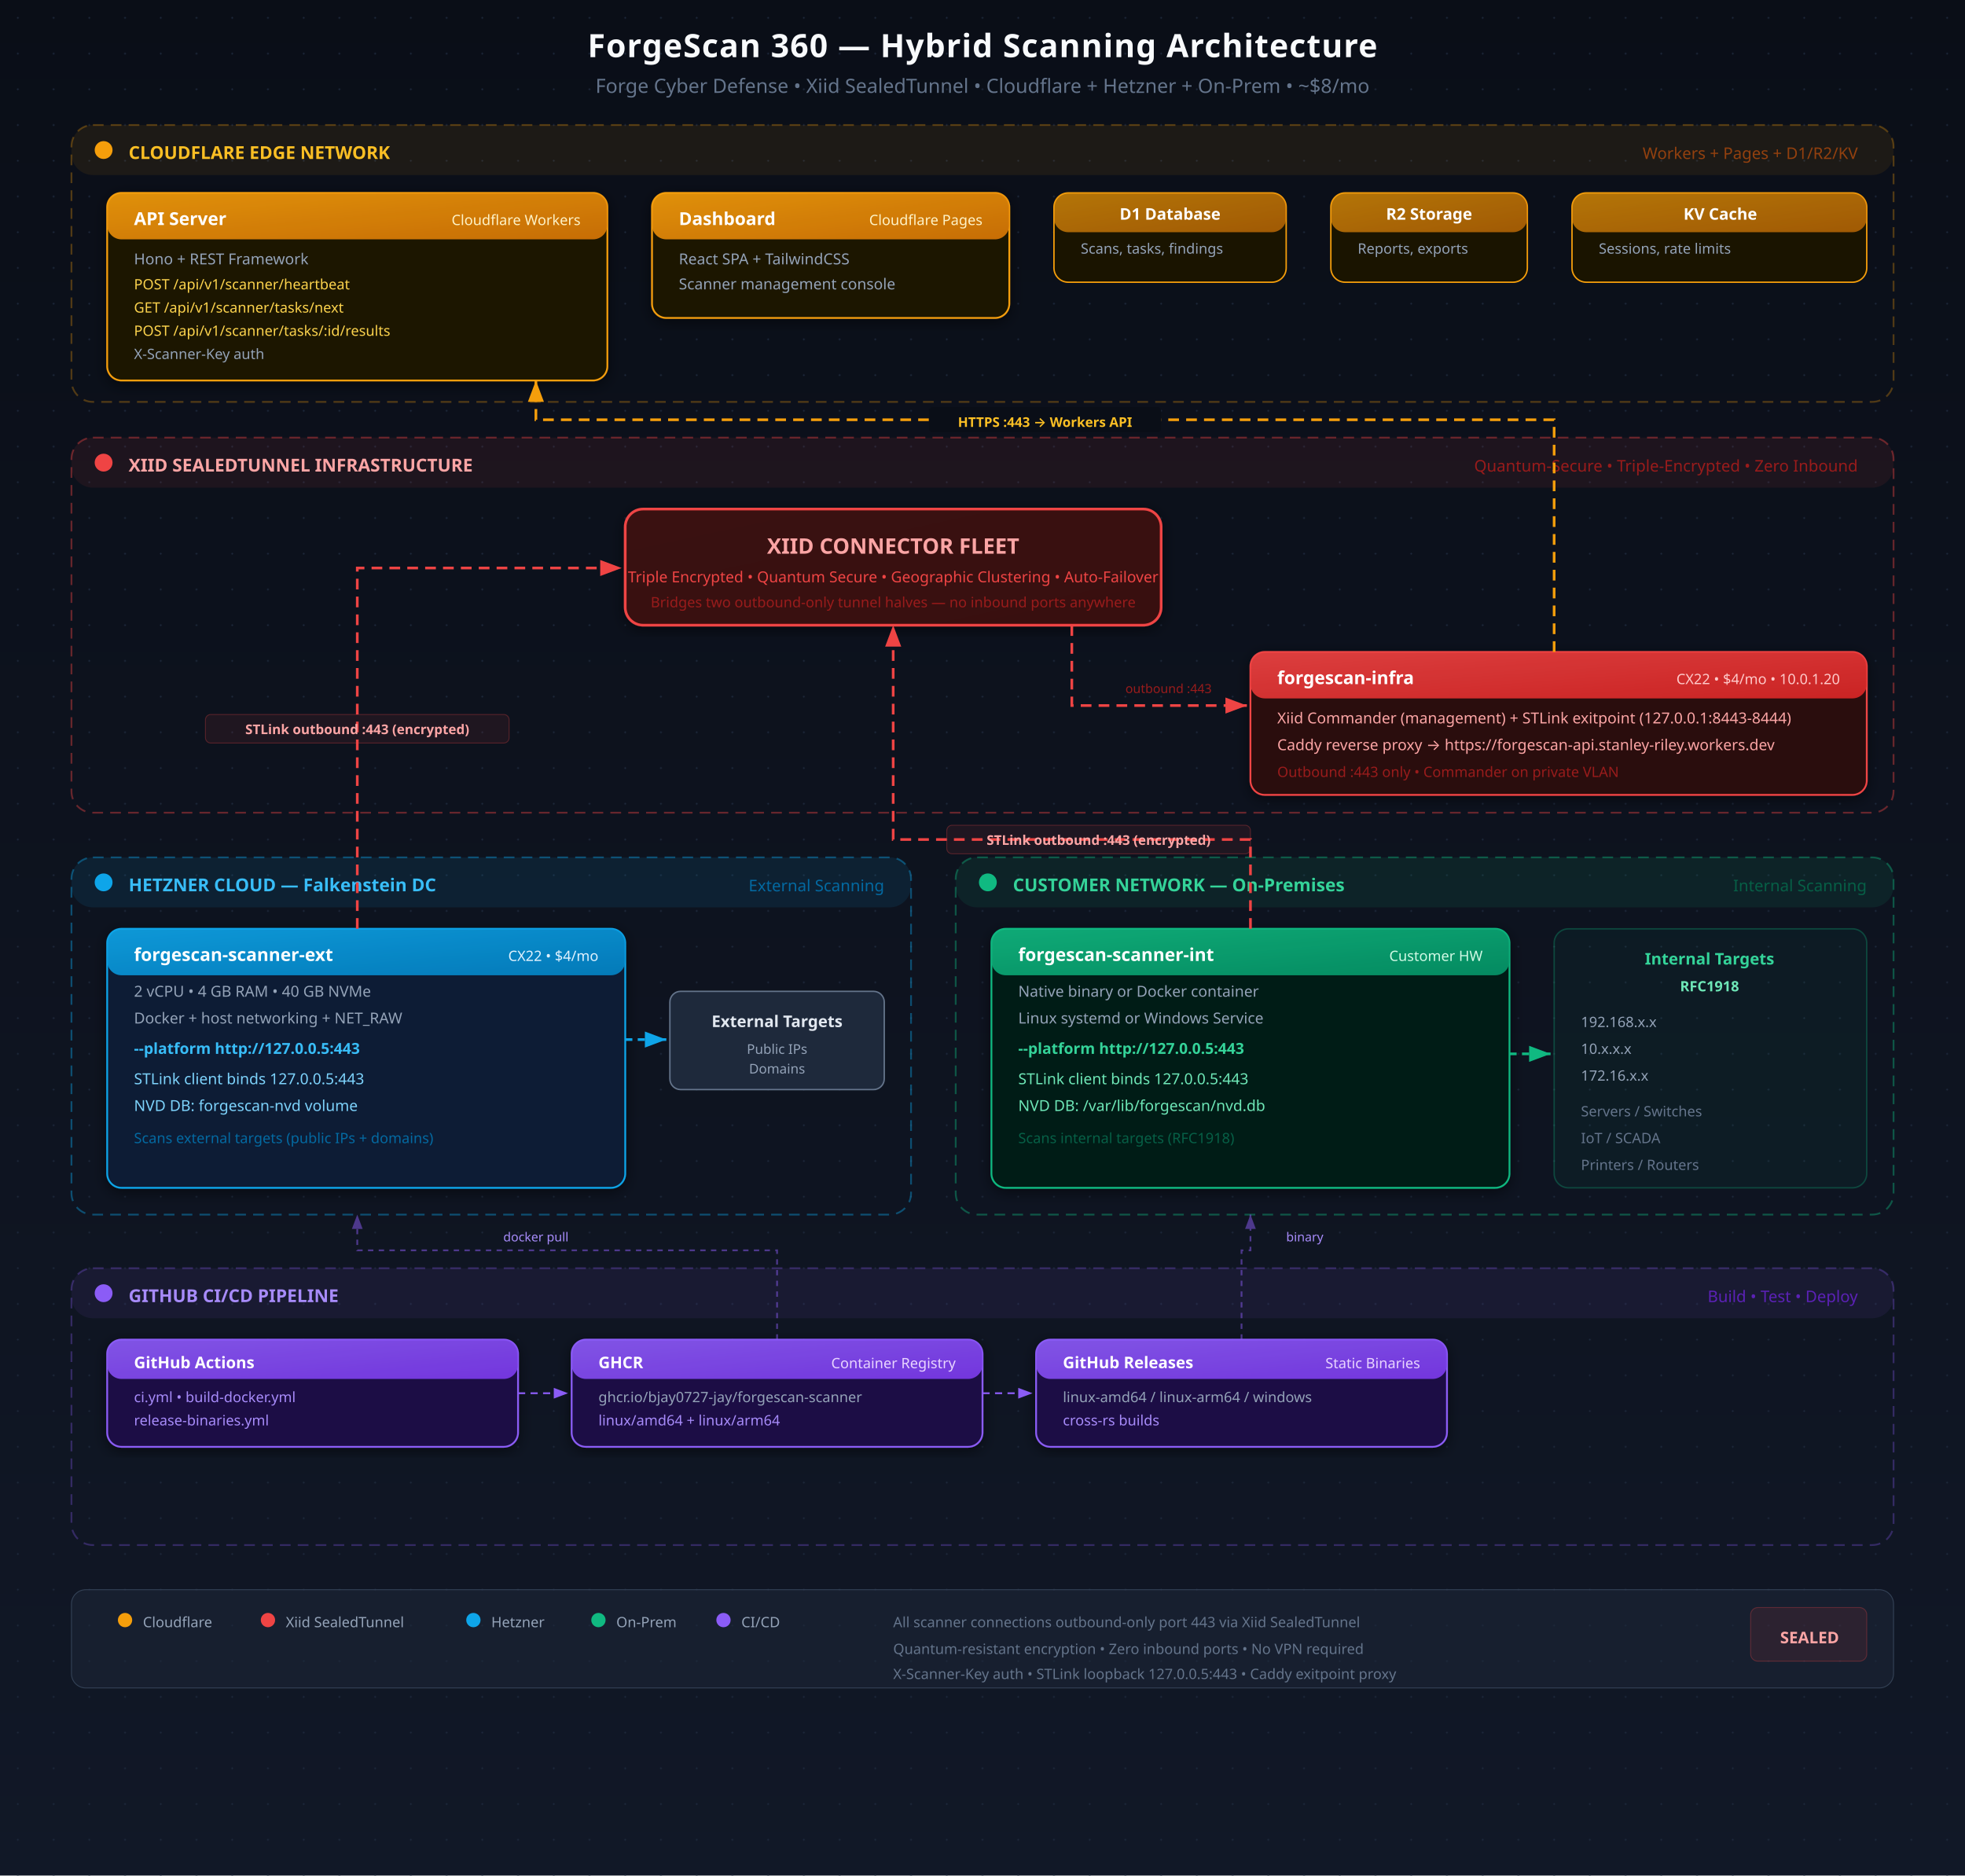
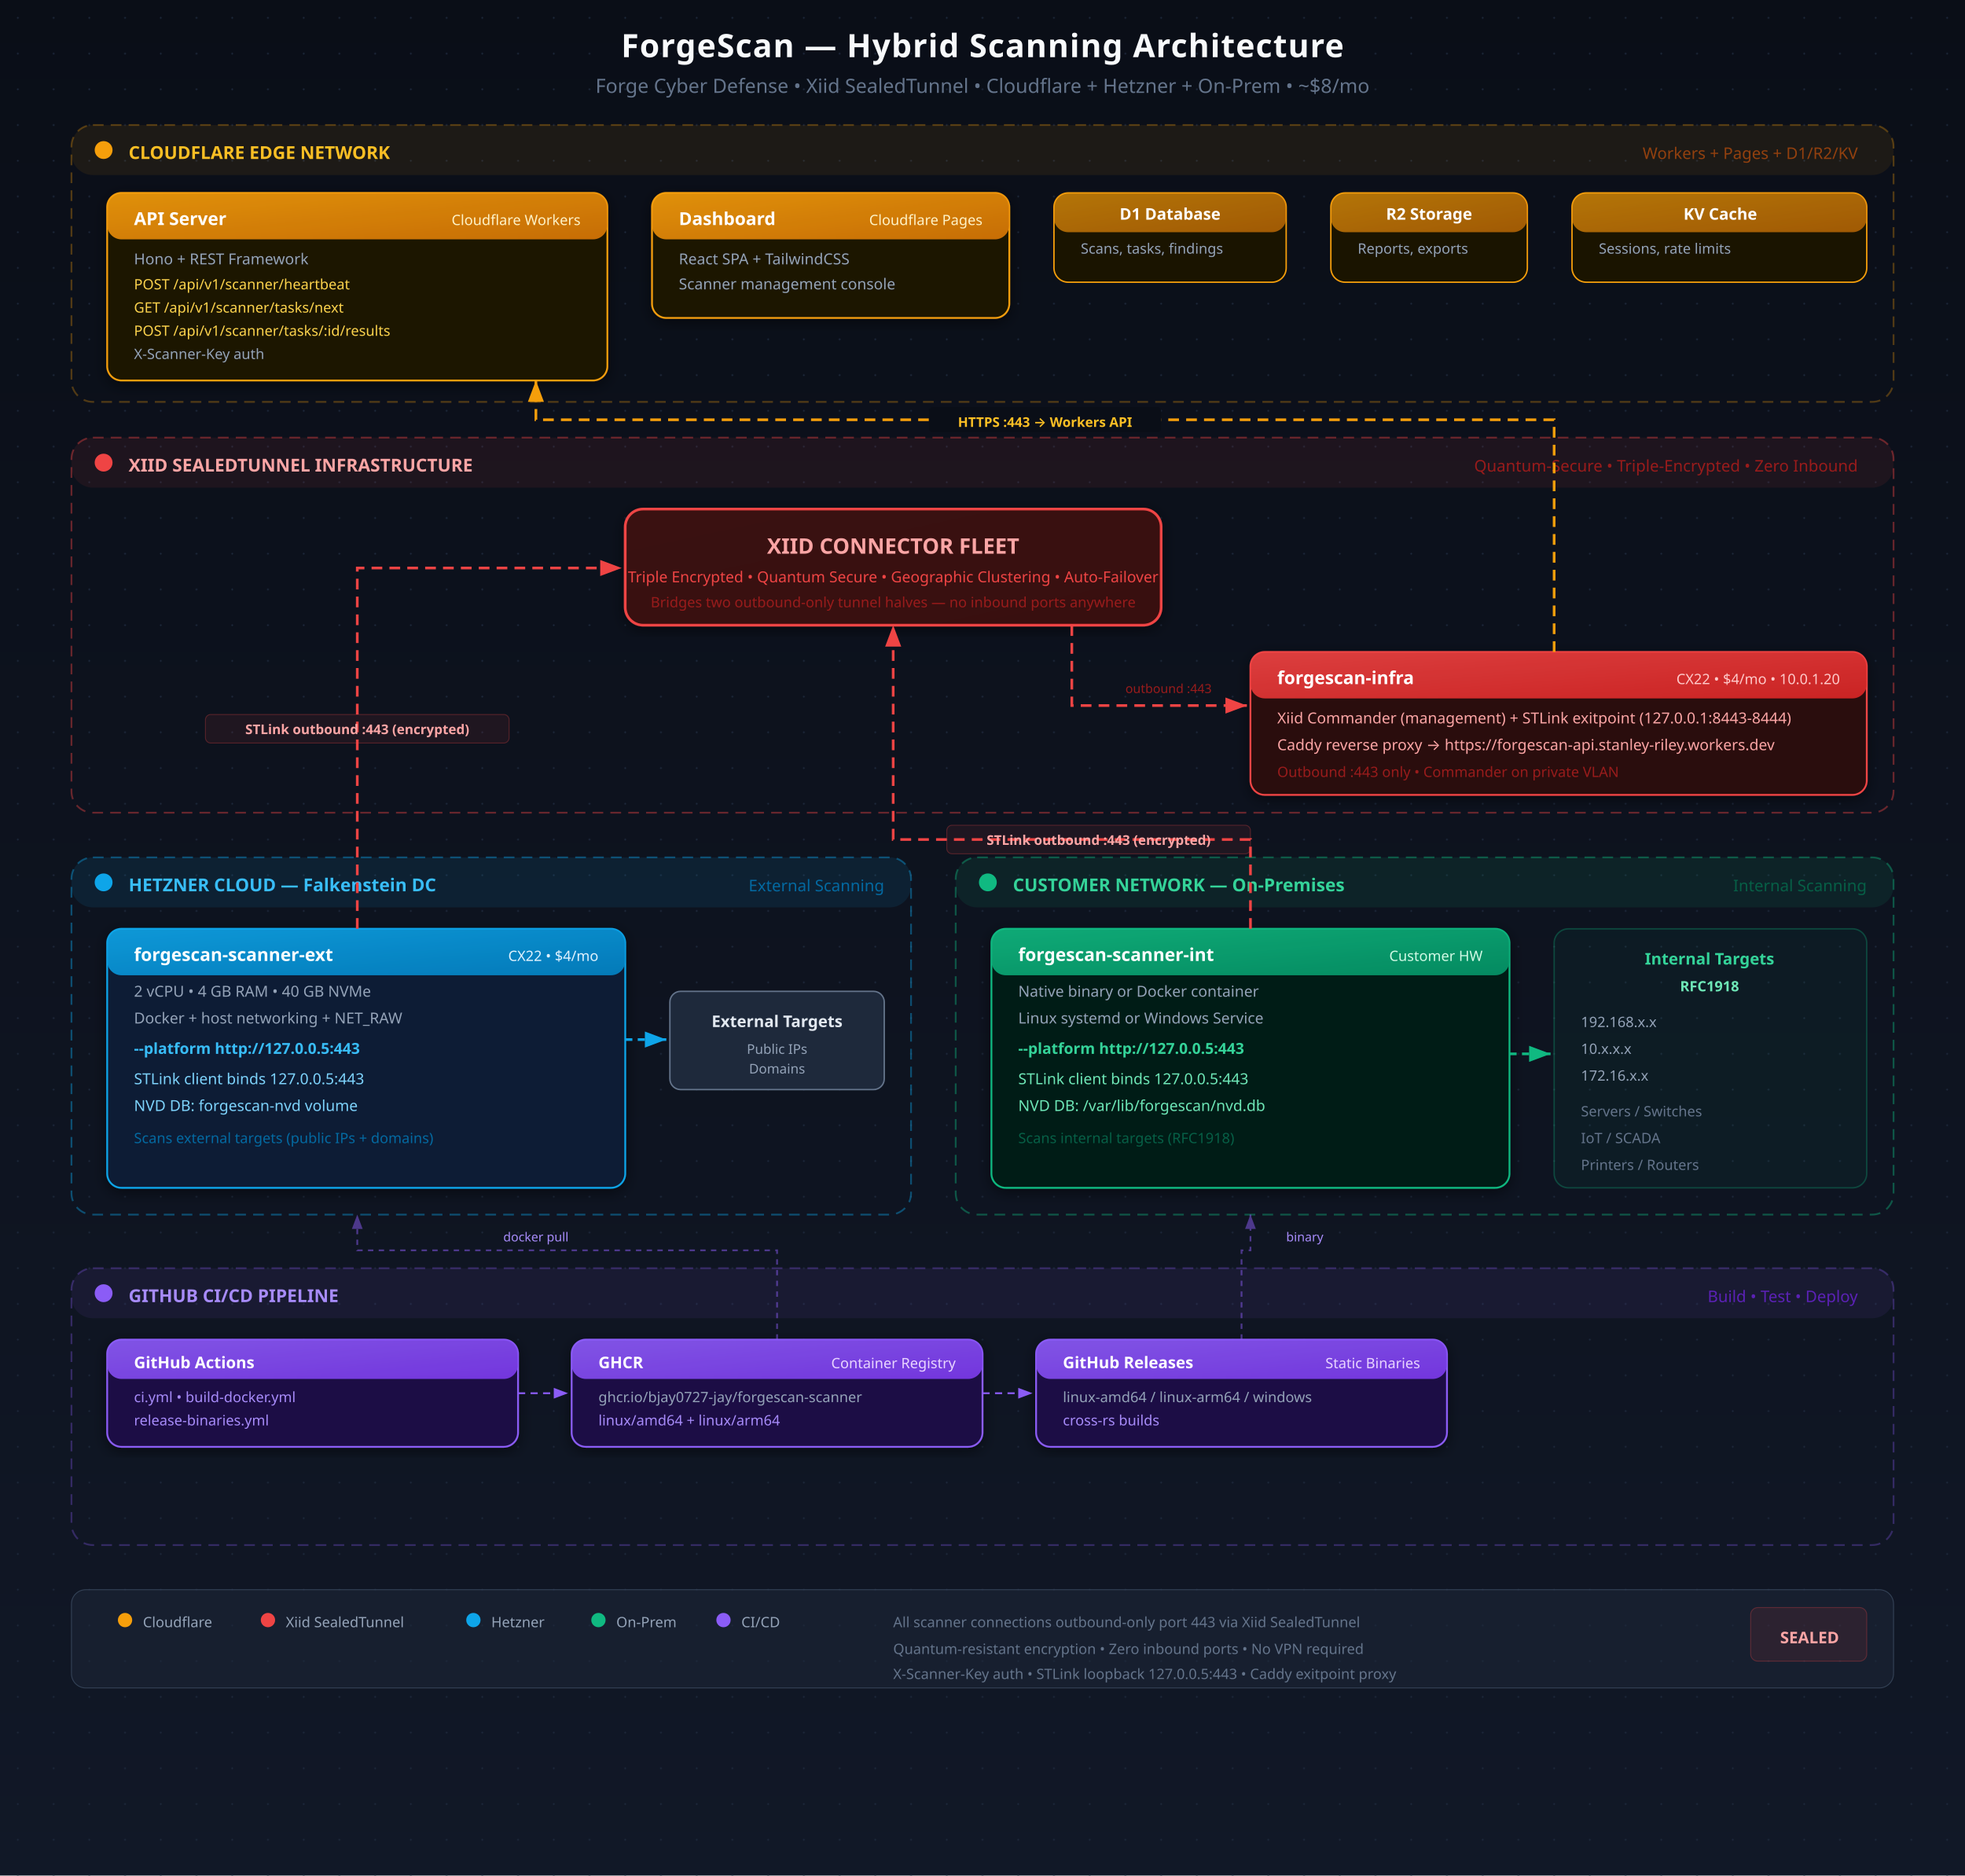
<svg xmlns="http://www.w3.org/2000/svg" viewBox="0 0 1100 1050" font-family="'Segoe UI', system-ui, -apple-system, sans-serif">
  <defs>
    <linearGradient id="bgGrad" x1="0" y1="0" x2="0" y2="1">
      <stop offset="0%" stop-color="#0a0e17" />
      <stop offset="100%" stop-color="#111827" />
    </linearGradient>
    <linearGradient id="amberGrad" x1="0" y1="0" x2="1" y2="1">
      <stop offset="0%" stop-color="#f59e0b" />
      <stop offset="100%" stop-color="#d97706" />
    </linearGradient>
    <linearGradient id="skyGrad" x1="0" y1="0" x2="1" y2="1">
      <stop offset="0%" stop-color="#0ea5e9" />
      <stop offset="100%" stop-color="#0284c7" />
    </linearGradient>
    <linearGradient id="emeraldGrad" x1="0" y1="0" x2="1" y2="1">
      <stop offset="0%" stop-color="#10b981" />
      <stop offset="100%" stop-color="#059669" />
    </linearGradient>
    <linearGradient id="purpleGrad" x1="0" y1="0" x2="1" y2="1">
      <stop offset="0%" stop-color="#8b5cf6" />
      <stop offset="100%" stop-color="#7c3aed" />
    </linearGradient>
    <linearGradient id="redGrad" x1="0" y1="0" x2="1" y2="1">
      <stop offset="0%" stop-color="#ef4444" />
      <stop offset="100%" stop-color="#dc2626" />
    </linearGradient>
    <filter id="glow">
      <feGaussianBlur stdDeviation="3" result="blur" />
      <feMerge>
        <feMergeNode in="blur" />
        <feMergeNode in="SourceGraphic" />
      </feMerge>
    </filter>
    <filter id="shadow">
      <feDropShadow dx="0" dy="2" stdDeviation="4" flood-color="#000" flood-opacity="0.5" />
    </filter>
    <marker id="arrowAmber" markerWidth="8" markerHeight="6" refX="8" refY="3" orient="auto">
      <path d="M0,0 L8,3 L0,6 Z" fill="#f59e0b" />
    </marker>
    <marker id="arrowSky" markerWidth="8" markerHeight="6" refX="8" refY="3" orient="auto">
      <path d="M0,0 L8,3 L0,6 Z" fill="#0ea5e9" />
    </marker>
    <marker id="arrowEmerald" markerWidth="8" markerHeight="6" refX="8" refY="3" orient="auto">
      <path d="M0,0 L8,3 L0,6 Z" fill="#10b981" />
    </marker>
    <marker id="arrowRed" markerWidth="8" markerHeight="6" refX="8" refY="3" orient="auto">
      <path d="M0,0 L8,3 L0,6 Z" fill="#ef4444" />
    </marker>
    <marker id="arrowPurple" markerWidth="8" markerHeight="6" refX="8" refY="3" orient="auto">
      <path d="M0,0 L8,3 L0,6 Z" fill="#8b5cf6" />
    </marker>
    <pattern id="dots" width="20" height="20" patternUnits="userSpaceOnUse">
      <circle cx="10" cy="10" r="0.5" fill="#1e293b" />
    </pattern>
  </defs>
  <rect width="1100" height="1050" fill="url(#bgGrad)" />
  <rect width="1100" height="1050" fill="url(#dots)" />
-   <text x="550" y="32" text-anchor="middle" fill="#f8fafc" font-size="18" font-weight="700" letter-spacing="0.5">ForgeScan 360 — Hybrid Scanning Architecture</text>
+   <text x="550" y="32" text-anchor="middle" fill="#f8fafc" font-size="18" font-weight="700" letter-spacing="0.5">ForgeScan — Hybrid Scanning Architecture</text>
  <text x="550" y="52" text-anchor="middle" fill="#64748b" font-size="11">Forge Cyber Defense • Xiid SealedTunnel • Cloudflare + Hetzner + On-Prem • ~$8/mo</text>
  <rect x="40" y="70" width="1020" height="155" rx="12" fill="none" stroke="#f59e0b" stroke-width="1" stroke-opacity="0.3" stroke-dasharray="6,4" />
  <rect x="40" y="70" width="1020" height="28" rx="12" fill="#f59e0b" fill-opacity="0.08" />
  <circle cx="58" cy="84" r="5" fill="#f59e0b" />
  <text x="72" y="89" fill="#fbbf24" font-size="10" font-weight="700">CLOUDFLARE EDGE NETWORK</text>
  <text x="1040" y="89" text-anchor="end" fill="#92400e" font-size="9">Workers + Pages + D1/R2/KV</text>
  <rect x="60" y="108" width="280" height="105" rx="8" fill="#1a1400" stroke="#f59e0b" stroke-width="1" filter="url(#shadow)" />
  <rect x="60" y="108" width="280" height="26" rx="8" fill="url(#amberGrad)" opacity="0.9" />
  <text x="75" y="126" fill="#fff" font-size="10" font-weight="700">API Server</text>
  <text x="325" y="126" text-anchor="end" fill="#fef3c7" font-size="8">Cloudflare Workers</text>
  <text x="75" y="148" fill="#94a3b8" font-size="8.5">Hono + REST Framework</text>
  <text x="75" y="162" fill="#fcd34d" font-size="8">POST /api/v1/scanner/heartbeat</text>
  <text x="75" y="175" fill="#fcd34d" font-size="8">GET  /api/v1/scanner/tasks/next</text>
  <text x="75" y="188" fill="#fcd34d" font-size="8">POST /api/v1/scanner/tasks/:id/results</text>
  <text x="75" y="201" fill="#94a3b8" font-size="8">X-Scanner-Key auth</text>
  <rect x="365" y="108" width="200" height="70" rx="8" fill="#1a1400" stroke="#f59e0b" stroke-width="1" filter="url(#shadow)" />
  <rect x="365" y="108" width="200" height="26" rx="8" fill="url(#amberGrad)" opacity="0.9" />
  <text x="380" y="126" fill="#fff" font-size="10" font-weight="700">Dashboard</text>
  <text x="550" y="126" text-anchor="end" fill="#fef3c7" font-size="8">Cloudflare Pages</text>
  <text x="380" y="148" fill="#94a3b8" font-size="8.5">React SPA + TailwindCSS</text>
  <text x="380" y="162" fill="#94a3b8" font-size="8.5">Scanner management console</text>
  <rect x="590" y="108" width="130" height="50" rx="8" fill="#1a1400" stroke="#f59e0b" stroke-width="0.8" />
  <rect x="590" y="108" width="130" height="22" rx="8" fill="url(#amberGrad)" opacity="0.7" />
  <text x="655" y="123" text-anchor="middle" fill="#fff" font-size="9" font-weight="700">D1 Database</text>
  <text x="605" y="142" fill="#94a3b8" font-size="8">Scans, tasks, findings</text>
  <rect x="745" y="108" width="110" height="50" rx="8" fill="#1a1400" stroke="#f59e0b" stroke-width="0.8" />
  <rect x="745" y="108" width="110" height="22" rx="8" fill="url(#amberGrad)" opacity="0.7" />
  <text x="800" y="123" text-anchor="middle" fill="#fff" font-size="9" font-weight="700">R2 Storage</text>
  <text x="760" y="142" fill="#94a3b8" font-size="8">Reports, exports</text>
  <rect x="880" y="108" width="165" height="50" rx="8" fill="#1a1400" stroke="#f59e0b" stroke-width="0.8" />
  <rect x="880" y="108" width="165" height="22" rx="8" fill="url(#amberGrad)" opacity="0.7" />
  <text x="963" y="123" text-anchor="middle" fill="#fff" font-size="9" font-weight="700">KV Cache</text>
  <text x="895" y="142" fill="#94a3b8" font-size="8">Sessions, rate limits</text>
  <rect x="40" y="245" width="1020" height="210" rx="12" fill="none" stroke="#ef4444" stroke-width="1" stroke-opacity="0.4" stroke-dasharray="6,4" />
  <rect x="40" y="245" width="1020" height="28" rx="12" fill="#ef4444" fill-opacity="0.08" />
  <circle cx="58" cy="259" r="5" fill="#ef4444" />
  <text x="72" y="264" fill="#fca5a5" font-size="10" font-weight="700">XIID SEALEDTUNNEL INFRASTRUCTURE</text>
  <text x="1040" y="264" text-anchor="end" fill="#991b1b" font-size="9">Quantum-Secure • Triple-Encrypted • Zero Inbound</text>
  <rect x="350" y="285" width="300" height="65" rx="10" fill="#2a0a0a" stroke="#ef4444" stroke-width="1.5" filter="url(#shadow)" />
  <rect x="350" y="285" width="300" height="65" rx="10" fill="url(#redGrad)" opacity="0.08" />
  <text x="500" y="310" text-anchor="middle" fill="#fca5a5" font-size="12" font-weight="700">XIID CONNECTOR FLEET</text>
  <text x="500" y="326" text-anchor="middle" fill="#ef4444" font-size="8.5">Triple Encrypted • Quantum Secure • Geographic Clustering • Auto-Failover</text>
  <text x="500" y="340" text-anchor="middle" fill="#991b1b" font-size="8">Bridges two outbound-only tunnel halves — no inbound ports anywhere</text>
  <rect x="700" y="365" width="345" height="80" rx="8" fill="#2a0a0a" stroke="#ef4444" stroke-width="1" filter="url(#shadow)" />
  <rect x="700" y="365" width="345" height="26" rx="8" fill="url(#redGrad)" opacity="0.9" />
  <text x="715" y="383" fill="#fff" font-size="10" font-weight="700">forgescan-infra</text>
  <text x="1030" y="383" text-anchor="end" fill="#fecaca" font-size="8">CX22 • $4/mo • 10.0.1.20</text>
  <text x="715" y="405" fill="#fca5a5" font-size="8.5">Xiid Commander (management) + STLink exitpoint (127.0.0.1:8443-8444)</text>
  <text x="715" y="420" fill="#fca5a5" font-size="8.5">Caddy reverse proxy → https://forgescan-api.stanley-riley.workers.dev</text>
  <text x="715" y="435" fill="#991b1b" font-size="8">Outbound :443 only • Commander on private VLAN</text>
  <path d="M 600 350 L 600 395 L 698 395" stroke="#ef4444" stroke-width="1.5" stroke-dasharray="6,4" fill="none" marker-end="url(#arrowRed)" />
  <text x="630" y="388" fill="#991b1b" font-size="7">outbound :443</text>
  <path d="M 870 365 L 870 235 L 300 235 L 300 213" stroke="#f59e0b" stroke-width="1.5" stroke-dasharray="6,4" fill="none" marker-end="url(#arrowAmber)" />
  <rect x="520" y="228" width="130" height="14" rx="2" fill="#0a0e17" />
  <text x="585" y="239" text-anchor="middle" fill="#fbbf24" font-size="7.5" font-weight="600">HTTPS :443 → Workers API</text>
  <rect x="40" y="480" width="470" height="200" rx="12" fill="none" stroke="#0ea5e9" stroke-width="1" stroke-opacity="0.4" stroke-dasharray="6,4" />
  <rect x="40" y="480" width="470" height="28" rx="12" fill="#0ea5e9" fill-opacity="0.1" />
  <circle cx="58" cy="494" r="5" fill="#0ea5e9" />
  <text x="72" y="499" fill="#38bdf8" font-size="10" font-weight="700">HETZNER CLOUD — Falkenstein DC</text>
  <text x="495" y="499" text-anchor="end" fill="#0369a1" font-size="9">External Scanning</text>
  <rect x="60" y="520" width="290" height="145" rx="8" fill="#0c1f36" stroke="#0ea5e9" stroke-width="1" filter="url(#shadow)" />
  <rect x="60" y="520" width="290" height="26" rx="8" fill="url(#skyGrad)" opacity="0.9" />
  <text x="75" y="538" fill="#fff" font-size="10" font-weight="700">forgescan-scanner-ext</text>
  <text x="335" y="538" text-anchor="end" fill="#e0f2fe" font-size="8">CX22 • $4/mo</text>
  <text x="75" y="558" fill="#94a3b8" font-size="8.5">2 vCPU • 4 GB RAM • 40 GB NVMe</text>
  <text x="75" y="573" fill="#94a3b8" font-size="8.5">Docker + host networking + NET_RAW</text>
  <text x="75" y="590" fill="#38bdf8" font-size="8.5" font-weight="600">--platform http://127.0.0.5:443</text>
  <text x="75" y="607" fill="#7dd3fc" font-size="8.5">STLink client binds 127.0.0.5:443</text>
  <text x="75" y="622" fill="#7dd3fc" font-size="8.5">NVD DB: forgescan-nvd volume</text>
  <text x="75" y="640" fill="#0369a1" font-size="8">Scans external targets (public IPs + domains)</text>
  <rect x="375" y="555" width="120" height="55" rx="6" fill="#1e293b" stroke="#64748b" stroke-width="0.8" />
  <text x="435" y="575" text-anchor="middle" fill="#e2e8f0" font-size="9" font-weight="600">External Targets</text>
  <text x="435" y="590" text-anchor="middle" fill="#94a3b8" font-size="7.5">Public IPs</text>
  <text x="435" y="601" text-anchor="middle" fill="#94a3b8" font-size="7.5">Domains</text>
  <path d="M 350 582 L 373 582" stroke="#0ea5e9" stroke-width="1.5" stroke-dasharray="4,3" marker-end="url(#arrowSky)" />
  <path d="M 200 520 L 200 500 L 200 380 L 200 318 L 348 318" stroke="#ef4444" stroke-width="1.5" stroke-dasharray="6,4" fill="none" marker-end="url(#arrowRed)" />
  <rect x="115" y="400" width="170" height="16" rx="3" fill="#ef4444" fill-opacity="0.08" stroke="#ef4444" stroke-width="0.5" stroke-opacity="0.3" />
  <text x="200" y="411" text-anchor="middle" fill="#fca5a5" font-size="7.5" font-weight="600">STLink outbound :443 (encrypted)</text>
  <rect x="535" y="480" width="525" height="200" rx="12" fill="none" stroke="#10b981" stroke-width="1" stroke-opacity="0.4" stroke-dasharray="6,4" />
  <rect x="535" y="480" width="525" height="28" rx="12" fill="#10b981" fill-opacity="0.1" />
  <circle cx="553" cy="494" r="5" fill="#10b981" />
  <text x="567" y="499" fill="#34d399" font-size="10" font-weight="700">CUSTOMER NETWORK — On-Premises</text>
  <text x="1045" y="499" text-anchor="end" fill="#065f46" font-size="9">Internal Scanning</text>
  <rect x="555" y="520" width="290" height="145" rx="8" fill="#061f17" stroke="#10b981" stroke-width="1" filter="url(#shadow)" />
  <rect x="555" y="520" width="290" height="26" rx="8" fill="url(#emeraldGrad)" opacity="0.9" />
  <text x="570" y="538" fill="#fff" font-size="10" font-weight="700">forgescan-scanner-int</text>
  <text x="830" y="538" text-anchor="end" fill="#d1fae5" font-size="8">Customer HW</text>
  <text x="570" y="558" fill="#94a3b8" font-size="8.5">Native binary or Docker container</text>
  <text x="570" y="573" fill="#94a3b8" font-size="8.5">Linux systemd or Windows Service</text>
  <text x="570" y="590" fill="#34d399" font-size="8.5" font-weight="600">--platform http://127.0.0.5:443</text>
  <text x="570" y="607" fill="#6ee7b7" font-size="8.5">STLink client binds 127.0.0.5:443</text>
  <text x="570" y="622" fill="#6ee7b7" font-size="8.5">NVD DB: /var/lib/forgescan/nvd.db</text>
  <text x="570" y="640" fill="#065f46" font-size="8">Scans internal targets (RFC1918)</text>
  <rect x="870" y="520" width="175" height="145" rx="8" fill="#10b981" fill-opacity="0.05" stroke="#10b981" stroke-width="0.8" stroke-opacity="0.3" />
  <text x="957" y="540" text-anchor="middle" fill="#34d399" font-size="9" font-weight="600">Internal Targets</text>
  <text x="957" y="555" text-anchor="middle" fill="#6ee7b7" font-size="8" font-weight="600">RFC1918</text>
  <text x="885" y="575" fill="#94a3b8" font-size="8">192.168.x.x</text>
  <text x="885" y="590" fill="#94a3b8" font-size="8">10.x.x.x</text>
  <text x="885" y="605" fill="#94a3b8" font-size="8">172.16.x.x</text>
  <text x="885" y="625" fill="#64748b" font-size="8">Servers / Switches</text>
  <text x="885" y="640" fill="#64748b" font-size="8">IoT / SCADA</text>
  <text x="885" y="655" fill="#64748b" font-size="8">Printers / Routers</text>
  <path d="M 845 590 L 868 590" stroke="#10b981" stroke-width="1.5" stroke-dasharray="4,3" marker-end="url(#arrowEmerald)" />
  <path d="M 700 520 L 700 470 L 500 470 L 500 350" stroke="#ef4444" stroke-width="1.5" stroke-dasharray="6,4" fill="none" marker-end="url(#arrowRed)" />
  <rect x="530" y="462" width="170" height="16" rx="3" fill="#ef4444" fill-opacity="0.08" stroke="#ef4444" stroke-width="0.5" stroke-opacity="0.3" />
  <text x="615" y="473" text-anchor="middle" fill="#fca5a5" font-size="7.5" font-weight="600">STLink outbound :443 (encrypted)</text>
  <rect x="40" y="710" width="1020" height="155" rx="12" fill="none" stroke="#8b5cf6" stroke-width="1" stroke-opacity="0.3" stroke-dasharray="6,4" />
  <rect x="40" y="710" width="1020" height="28" rx="12" fill="#8b5cf6" fill-opacity="0.08" />
  <circle cx="58" cy="724" r="5" fill="#8b5cf6" />
  <text x="72" y="729" fill="#a78bfa" font-size="10" font-weight="700">GITHUB CI/CD PIPELINE</text>
  <text x="1040" y="729" text-anchor="end" fill="#5b21b6" font-size="9">Build • Test • Deploy</text>
  <rect x="60" y="750" width="230" height="60" rx="8" fill="#1e1145" stroke="#8b5cf6" stroke-width="1" filter="url(#shadow)" />
  <rect x="60" y="750" width="230" height="22" rx="8" fill="url(#purpleGrad)" opacity="0.9" />
  <text x="75" y="766" fill="#fff" font-size="9" font-weight="700">GitHub Actions</text>
  <text x="75" y="785" fill="#a78bfa" font-size="8">ci.yml • build-docker.yml</text>
  <text x="75" y="798" fill="#a78bfa" font-size="8">release-binaries.yml</text>
  <rect x="320" y="750" width="230" height="60" rx="8" fill="#1e1145" stroke="#8b5cf6" stroke-width="1" filter="url(#shadow)" />
  <rect x="320" y="750" width="230" height="22" rx="8" fill="url(#purpleGrad)" opacity="0.9" />
  <text x="335" y="766" fill="#fff" font-size="9" font-weight="700">GHCR</text>
  <text x="535" y="766" text-anchor="end" fill="#e9d5ff" font-size="8">Container Registry</text>
  <text x="335" y="785" fill="#94a3b8" font-size="8">ghcr.io/bjay0727-jay/forgescan-scanner</text>
  <text x="335" y="798" fill="#a78bfa" font-size="8">linux/amd64 + linux/arm64</text>
  <rect x="580" y="750" width="230" height="60" rx="8" fill="#1e1145" stroke="#8b5cf6" stroke-width="1" filter="url(#shadow)" />
  <rect x="580" y="750" width="230" height="22" rx="8" fill="url(#purpleGrad)" opacity="0.9" />
  <text x="595" y="766" fill="#fff" font-size="9" font-weight="700">GitHub Releases</text>
  <text x="795" y="766" text-anchor="end" fill="#e9d5ff" font-size="8">Static Binaries</text>
  <text x="595" y="785" fill="#94a3b8" font-size="8">linux-amd64 / linux-arm64 / windows</text>
  <text x="595" y="798" fill="#a78bfa" font-size="8">cross-rs builds</text>
  <line x1="290" y1="780" x2="318" y2="780" stroke="#8b5cf6" stroke-width="1" stroke-dasharray="4,3" marker-end="url(#arrowPurple)" />
  <line x1="550" y1="780" x2="578" y2="780" stroke="#8b5cf6" stroke-width="1" stroke-dasharray="4,3" marker-end="url(#arrowPurple)" />
  <path d="M 435 750 L 435 700 L 200 700 L 200 680" stroke="#8b5cf6" stroke-width="1" stroke-dasharray="3,3" fill="none" marker-end="url(#arrowPurple)" opacity="0.5" />
  <text x="300" y="695" text-anchor="middle" fill="#a78bfa" font-size="7">docker pull</text>
  <path d="M 695 750 L 695 700 L 700 700 L 700 680" stroke="#8b5cf6" stroke-width="1" stroke-dasharray="3,3" fill="none" marker-end="url(#arrowPurple)" opacity="0.5" />
  <text x="720" y="695" fill="#a78bfa" font-size="7">binary</text>
  <rect x="40" y="890" width="1020" height="55" rx="8" fill="#1e293b" fill-opacity="0.5" stroke="#334155" stroke-width="0.5" />
  <circle cx="70" cy="907" r="4" fill="#f59e0b" />
  <text x="80" y="911" fill="#94a3b8" font-size="8">Cloudflare</text>
  <circle cx="150" cy="907" r="4" fill="#ef4444" />
  <text x="160" y="911" fill="#94a3b8" font-size="8">Xiid SealedTunnel</text>
  <circle cx="265" cy="907" r="4" fill="#0ea5e9" />
  <text x="275" y="911" fill="#94a3b8" font-size="8">Hetzner</text>
  <circle cx="335" cy="907" r="4" fill="#10b981" />
  <text x="345" y="911" fill="#94a3b8" font-size="8">On-Prem</text>
  <circle cx="405" cy="907" r="4" fill="#8b5cf6" />
  <text x="415" y="911" fill="#94a3b8" font-size="8">CI/CD</text>
  <text x="500" y="911" fill="#64748b" font-size="8">All scanner connections outbound-only port 443 via Xiid SealedTunnel</text>
  <text x="500" y="926" fill="#64748b" font-size="8">Quantum-resistant encryption • Zero inbound ports • No VPN required</text>
  <text x="500" y="940" fill="#64748b" font-size="8">X-Scanner-Key auth • STLink loopback 127.0.0.5:443 • Caddy exitpoint proxy</text>
  <rect x="980" y="900" width="65" height="30" rx="4" fill="#ef4444" fill-opacity="0.1" stroke="#ef4444" stroke-width="0.5" stroke-opacity="0.3" />
  <text x="1013" y="920" text-anchor="middle" fill="#fca5a5" font-size="9" font-weight="700">SEALED</text>
</svg>
